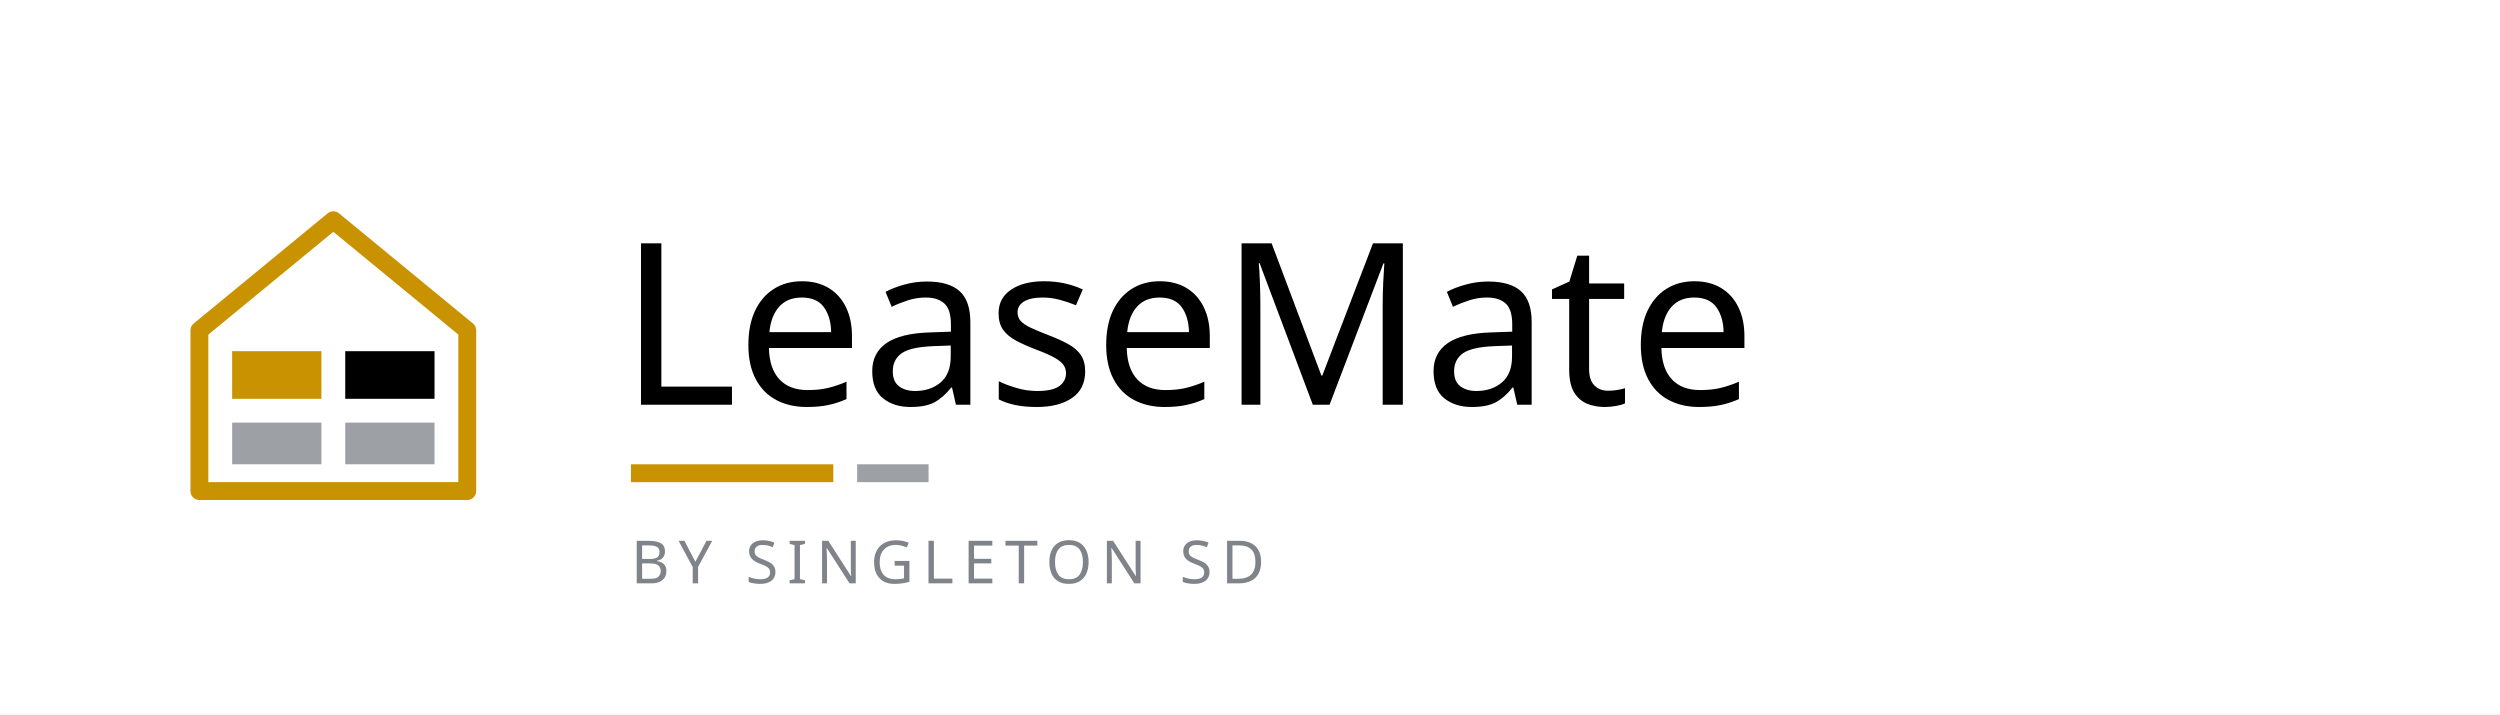
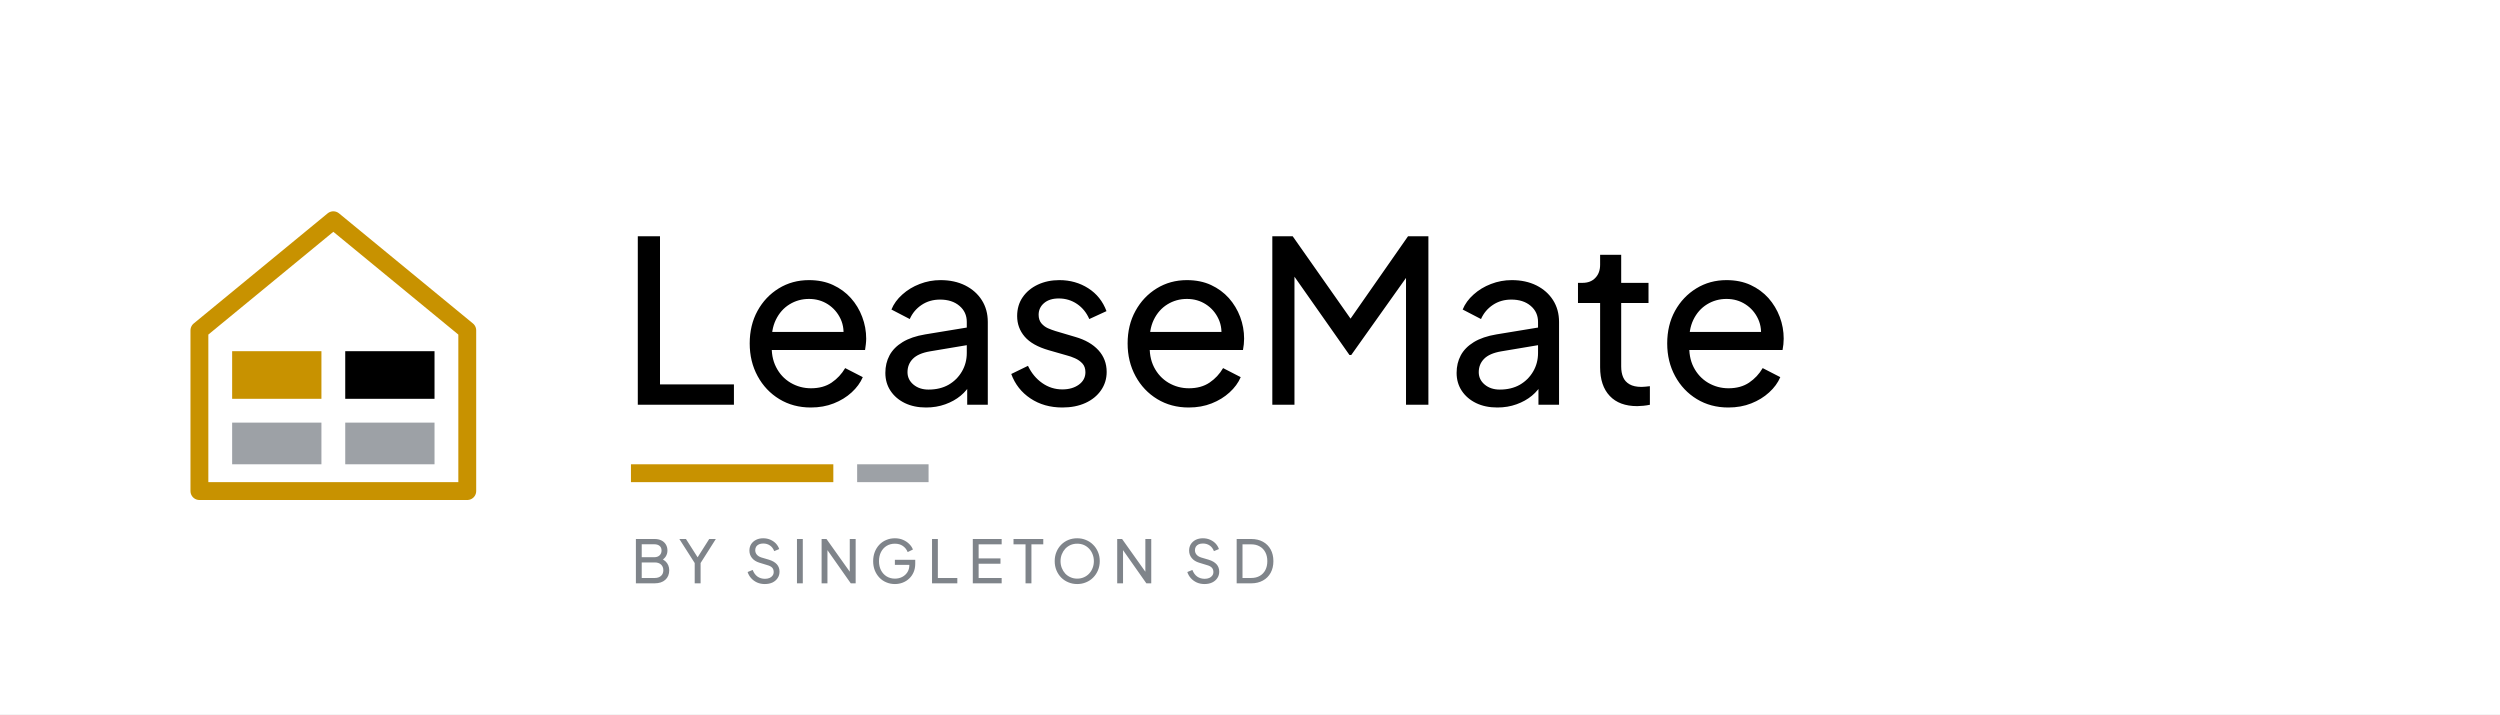
<svg xmlns="http://www.w3.org/2000/svg" viewBox="0 0 420 120" width="420" height="120">
  <rect width="420" height="120" fill="#FFFFFF" />
  <g transform="translate(28,32)">
    <path d="M5.5 23.5 L28 5 L50.5 23.5 V50.5 H5.5 Z" fill="none" stroke="#C89200" stroke-width="3" stroke-linejoin="round" />
    <rect x="11" y="27" width="15" height="8" fill="#C89200" />
    <rect x="30" y="27" width="15" height="8" fill="#000000" />
    <rect x="11" y="39" width="15" height="7" fill="#9DA1A6" />
    <rect x="30" y="39" width="15" height="7" fill="#9DA1A6" />
  </g>
-   <text x="104" y="68" font-family="Plus Jakarta Sans" font-weight="500" font-size="38" letter-spacing="-0.28" fill="#000000">LeaseMate</text>
+   <path d="M123.30 68L107.15 68L107.15 39.69L110.88 39.69L110.88 64.58L123.30 64.58L123.30 68ZM136.21 68.46L136.21 68.46Q133.25 68.46 130.93 67.05Q128.61 65.64 127.28 63.19Q125.95 60.74 125.95 57.70L125.95 57.70Q125.95 54.62 127.26 52.23Q128.57 49.84 130.83 48.45Q133.09 47.06 135.91 47.06L135.91 47.06Q138.19 47.06 139.95 47.88Q141.72 48.70 142.95 50.08Q144.19 51.47 144.85 53.24Q145.52 55.00 145.52 56.90L145.52 56.90Q145.52 57.32 145.46 57.84Q145.41 58.35 145.33 58.80L145.33 58.80L128.53 58.80L128.53 55.76L143.28 55.76L141.61 57.13Q141.95 55.16 141.23 53.60Q140.50 52.04 139.10 51.13Q137.69 50.22 135.91 50.22L135.91 50.22Q134.12 50.22 132.64 51.13Q131.16 52.04 130.34 53.73Q129.52 55.42 129.67 57.74L129.67 57.74Q129.52 59.98 130.38 61.67Q131.23 63.36 132.81 64.30Q134.39 65.23 136.25 65.23L136.25 65.23Q138.30 65.23 139.71 64.28Q141.11 63.33 141.99 61.84L141.99 61.84L144.95 63.36Q144.34 64.77 143.07 65.93Q141.80 67.09 140.07 67.77Q138.34 68.46 136.21 68.46ZM155.58 68.46L155.58 68.46Q153.56 68.46 152.02 67.72Q150.48 66.97 149.61 65.66Q148.74 64.35 148.74 62.64L148.74 62.64Q148.74 61.01 149.44 59.70Q150.14 58.39 151.64 57.47Q153.14 56.56 155.42 56.18L155.42 56.18L163.02 54.93L163.02 57.89L156.22 59.03Q154.25 59.37 153.35 60.29Q152.46 61.20 152.46 62.53L152.46 62.53Q152.46 63.78 153.47 64.62Q154.47 65.45 155.99 65.45L155.99 65.45Q157.93 65.45 159.36 64.64Q160.78 63.82 161.60 62.41Q162.42 61.01 162.42 59.30L162.42 59.30L162.42 54.09Q162.42 52.42 161.18 51.38Q159.95 50.33 157.93 50.33L157.93 50.33Q156.18 50.33 154.84 51.22Q153.49 52.12 152.84 53.60L152.84 53.60L149.76 52.00Q150.33 50.60 151.59 49.48Q152.84 48.35 154.51 47.71Q156.18 47.06 158.01 47.06L158.01 47.06Q160.36 47.06 162.15 47.95Q163.94 48.85 164.94 50.42Q165.95 52.00 165.95 54.09L165.95 54.09L165.95 68L162.49 68L162.49 64.12L163.14 64.35Q162.49 65.57 161.39 66.48Q160.29 67.39 158.81 67.92Q157.32 68.46 155.58 68.46ZM178.48 68.46L178.48 68.46Q175.40 68.46 173.12 66.94Q170.84 65.42 169.89 62.83L169.89 62.83L172.70 61.46Q173.57 63.29 175.09 64.35Q176.61 65.42 178.48 65.42L178.48 65.42Q180.15 65.42 181.25 64.62Q182.35 63.82 182.35 62.53L182.35 62.53Q182.35 61.62 181.84 61.06Q181.33 60.51 180.60 60.19Q179.88 59.87 179.27 59.72L179.27 59.72L176.20 58.84Q173.42 58.04 172.15 56.56Q170.88 55.08 170.88 53.10L170.88 53.10Q170.88 51.28 171.81 49.93Q172.74 48.58 174.35 47.82Q175.97 47.06 177.98 47.06L177.98 47.06Q180.68 47.06 182.83 48.43Q184.97 49.80 185.89 52.27L185.89 52.27L183.00 53.60Q182.31 52.00 180.95 51.07Q179.58 50.14 177.87 50.14L177.87 50.14Q176.31 50.14 175.40 50.92Q174.49 51.70 174.49 52.88L174.49 52.88Q174.49 53.75 174.94 54.30Q175.40 54.85 176.04 55.14Q176.69 55.42 177.30 55.61L177.30 55.61L180.64 56.60Q183.15 57.32 184.54 58.84Q185.92 60.36 185.92 62.49L185.92 62.49Q185.92 64.20 184.97 65.57Q184.02 66.94 182.35 67.70Q180.68 68.46 178.48 68.46ZM199.70 68.46L199.70 68.46Q196.74 68.46 194.42 67.05Q192.10 65.64 190.77 63.19Q189.44 60.74 189.44 57.70L189.44 57.70Q189.44 54.62 190.76 52.23Q192.07 49.84 194.33 48.45Q196.59 47.06 199.40 47.06L199.40 47.06Q201.68 47.06 203.45 47.88Q205.21 48.70 206.45 50.08Q207.68 51.47 208.35 53.24Q209.01 55.00 209.01 56.90L209.01 56.90Q209.01 57.32 208.96 57.84Q208.90 58.35 208.82 58.80L208.82 58.80L192.03 58.80L192.03 55.76L206.77 55.76L205.10 57.13Q205.44 55.16 204.72 53.60Q204.00 52.04 202.59 51.13Q201.19 50.22 199.40 50.22L199.40 50.22Q197.61 50.22 196.13 51.13Q194.65 52.04 193.83 53.73Q193.02 55.42 193.17 57.74L193.17 57.74Q193.02 59.98 193.87 61.67Q194.73 63.36 196.30 64.30Q197.88 65.23 199.74 65.23L199.74 65.23Q201.79 65.23 203.20 64.28Q204.61 63.33 205.48 61.84L205.48 61.84L208.44 63.36Q207.84 64.77 206.56 65.93Q205.29 67.09 203.56 67.77Q201.83 68.46 199.70 68.46ZM217.47 68L213.75 68L213.75 39.69L217.17 39.69L227.77 54.78L226.02 54.78L236.55 39.69L239.97 39.69L239.97 68L236.21 68L236.21 44.40L237.54 44.82L227.01 59.64L226.71 59.64L216.30 44.82L217.47 44.40L217.47 68ZM251.55 68.46L251.55 68.46Q249.53 68.46 247.99 67.72Q246.45 66.97 245.58 65.66Q244.71 64.35 244.71 62.64L244.71 62.64Q244.71 61.01 245.41 59.70Q246.11 58.39 247.61 57.47Q249.11 56.56 251.39 56.18L251.39 56.18L258.99 54.93L258.99 57.89L252.19 59.03Q250.22 59.37 249.32 60.29Q248.43 61.20 248.43 62.53L248.43 62.53Q248.43 63.78 249.44 64.62Q250.44 65.45 251.96 65.45L251.96 65.45Q253.90 65.45 255.33 64.64Q256.75 63.82 257.57 62.41Q258.39 61.01 258.39 59.30L258.39 59.30L258.39 54.09Q258.39 52.42 257.15 51.38Q255.92 50.33 253.90 50.33L253.90 50.33Q252.15 50.33 250.81 51.22Q249.46 52.12 248.81 53.60L248.81 53.60L245.73 52.00Q246.30 50.60 247.56 49.48Q248.81 48.35 250.48 47.71Q252.15 47.06 253.98 47.06L253.98 47.06Q256.33 47.06 258.12 47.95Q259.91 48.85 260.91 50.42Q261.92 52.00 261.92 54.09L261.92 54.09L261.92 68L258.46 68L258.46 64.12L259.11 64.35Q258.46 65.57 257.36 66.48Q256.26 67.39 254.78 67.92Q253.29 68.46 251.55 68.46ZM275.05 68.23L275.05 68.23Q272.05 68.23 270.44 66.52Q268.82 64.81 268.82 61.69L268.82 61.69L268.82 50.90L265.10 50.90L265.10 47.52L265.86 47.52Q267.23 47.52 268.02 46.68Q268.82 45.85 268.82 44.48L268.82 44.48L268.82 42.81L272.36 42.81L272.36 47.52L276.95 47.52L276.95 50.90L272.36 50.90L272.36 61.58Q272.36 62.60 272.68 63.36Q273.00 64.12 273.76 64.56Q274.52 65.00 275.78 65.00L275.78 65.00Q276.04 65.00 276.44 64.96Q276.84 64.92 277.18 64.88L277.18 64.88L277.18 68Q276.69 68.11 276.08 68.17Q275.47 68.23 275.05 68.23ZM290.35 68.46L290.35 68.46Q287.39 68.46 285.07 67.05Q282.75 65.64 281.42 63.19Q280.09 60.74 280.09 57.70L280.09 57.70Q280.09 54.62 281.40 52.23Q282.72 49.84 284.98 48.45Q287.24 47.06 290.05 47.06L290.05 47.06Q292.33 47.06 294.10 47.88Q295.86 48.70 297.10 50.08Q298.33 51.47 299.00 53.24Q299.66 55.00 299.66 56.90L299.66 56.90Q299.66 57.32 299.61 57.84Q299.55 58.35 299.47 58.80L299.47 58.80L282.68 58.80L282.68 55.76L297.42 55.76L295.75 57.13Q296.09 55.16 295.37 53.60Q294.65 52.04 293.24 51.13Q291.84 50.22 290.05 50.22L290.05 50.22Q288.26 50.22 286.78 51.13Q285.30 52.04 284.48 53.73Q283.67 55.42 283.82 57.74L283.82 57.74Q283.67 59.98 284.52 61.67Q285.38 63.36 286.95 64.30Q288.53 65.23 290.39 65.23L290.39 65.23Q292.44 65.23 293.85 64.28Q295.26 63.33 296.13 61.84L296.13 61.84L299.09 63.36Q298.49 64.77 297.21 65.93Q295.94 67.09 294.21 67.77Q292.48 68.46 290.35 68.46Z" fill="#000000" />
  <rect x="106" y="78" width="34" height="3" fill="#C89200" />
  <rect x="144" y="78" width="12" height="3" fill="#9DA1A6" />
-   <text x="106" y="98" font-family="Plus Jakarta Sans" font-weight="500" font-size="10" letter-spacing="1.5" fill="#7F848A">BY SINGLETON SD</text>
+   <path d="M109.97 98L106.83 98L106.83 90.55L109.96 90.55Q110.63 90.55 111.11 90.79Q111.60 91.03 111.86 91.47Q112.13 91.90 112.13 92.50L112.13 92.50Q112.13 93.05 111.84 93.50Q111.56 93.94 111.01 94.19L111.01 94.19L111 93.82Q111.48 94 111.80 94.30Q112.11 94.59 112.27 94.97Q112.43 95.36 112.43 95.79L112.43 95.79Q112.43 96.82 111.77 97.41Q111.11 98 109.97 98L109.97 98ZM107.81 94.49L107.81 97.10L110.01 97.10Q110.66 97.10 111.05 96.75Q111.44 96.40 111.44 95.80L111.44 95.80Q111.44 95.20 111.05 94.84Q110.66 94.49 110.01 94.49L110.01 94.49L107.81 94.49ZM107.81 91.44L107.81 93.61L109.94 93.61Q110.48 93.61 110.81 93.30Q111.14 92.98 111.14 92.49L111.14 92.49Q111.14 91.98 110.81 91.71Q110.48 91.44 109.94 91.44L109.94 91.44L107.81 91.44ZM117.70 98L116.71 98L116.71 94.59L114.13 90.55L115.24 90.55L117.40 93.94L117 93.94L119.15 90.55L120.26 90.55L117.70 94.59L117.70 98ZM128.49 98.12L128.49 98.12Q127.78 98.12 127.19 97.86Q126.60 97.59 126.19 97.13Q125.78 96.67 125.60 96.10L125.60 96.10L126.45 95.75Q126.72 96.47 127.25 96.86Q127.79 97.24 128.51 97.24L128.51 97.24Q128.95 97.24 129.28 97.10Q129.61 96.96 129.79 96.70Q129.98 96.45 129.98 96.11L129.98 96.11Q129.98 95.64 129.72 95.36Q129.45 95.09 128.94 94.95L128.94 94.95L127.57 94.53Q126.76 94.28 126.33 93.74Q125.90 93.20 125.90 92.50L125.90 92.50Q125.90 91.89 126.19 91.42Q126.49 90.96 127.02 90.69Q127.54 90.43 128.21 90.43L128.21 90.43Q128.88 90.43 129.42 90.67Q129.97 90.91 130.35 91.31Q130.73 91.72 130.91 92.24L130.91 92.24L130.07 92.59Q129.83 91.96 129.35 91.64Q128.87 91.31 128.22 91.31L128.22 91.31Q127.82 91.31 127.52 91.44Q127.21 91.58 127.04 91.83Q126.88 92.09 126.88 92.44L126.88 92.44Q126.88 92.85 127.14 93.17Q127.40 93.49 127.93 93.66L127.93 93.66L129.18 94.03Q130.06 94.30 130.51 94.80Q130.96 95.30 130.96 96.04L130.96 96.04Q130.96 96.65 130.64 97.12Q130.33 97.59 129.78 97.86Q129.22 98.12 128.49 98.12ZM134.87 98L133.89 98L133.89 90.55L134.87 90.55L134.87 98ZM139.01 98L138.03 98L138.03 90.55L138.85 90.55L143.13 96.57L142.76 96.61L142.76 90.55L143.75 90.55L143.75 98L142.93 98L138.67 91.94L139.01 91.90L139.01 98ZM150.35 98.12L150.35 98.12Q149.56 98.12 148.89 97.83Q148.22 97.55 147.73 97.03Q147.24 96.51 146.96 95.81Q146.69 95.11 146.69 94.28L146.69 94.28Q146.69 93.44 146.96 92.74Q147.23 92.04 147.72 91.52Q148.21 91 148.88 90.72Q149.55 90.43 150.34 90.43L150.34 90.43Q151.11 90.43 151.72 90.70Q152.34 90.97 152.76 91.40Q153.19 91.83 153.37 92.32L153.37 92.32L152.49 92.75Q152.23 92.10 151.68 91.72Q151.13 91.34 150.34 91.34L150.34 91.34Q149.56 91.34 148.95 91.71Q148.35 92.08 148.01 92.74Q147.67 93.40 147.67 94.28L147.67 94.28Q147.67 95.15 148.01 95.81Q148.36 96.47 148.96 96.84Q149.57 97.21 150.35 97.21L150.35 97.21Q151.03 97.21 151.58 96.92Q152.13 96.63 152.45 96.12Q152.77 95.61 152.77 94.94L152.77 94.94L152.77 94.48L153.22 94.90L150.34 94.90L150.34 94.05L153.76 94.05L153.76 94.71Q153.76 95.49 153.49 96.12Q153.22 96.75 152.75 97.19Q152.28 97.64 151.66 97.88Q151.04 98.12 150.35 98.12ZM160.83 98L156.58 98L156.58 90.55L157.56 90.55L157.56 97.10L160.83 97.10L160.83 98ZM168.28 98L163.43 98L163.43 90.55L168.28 90.55L168.28 91.45L164.41 91.45L164.41 93.81L168.08 93.81L168.08 94.71L164.41 94.71L164.41 97.10L168.28 97.10L168.28 98ZM173.28 98L172.29 98L172.29 91.45L170.27 91.45L170.27 90.55L175.27 90.55L175.27 91.45L173.28 91.45L173.28 98ZM180.97 98.12L180.97 98.12Q180.18 98.12 179.49 97.83Q178.80 97.55 178.28 97.03Q177.77 96.51 177.48 95.81Q177.19 95.10 177.19 94.27L177.19 94.27Q177.19 93.43 177.48 92.73Q177.77 92.03 178.28 91.51Q178.80 90.99 179.48 90.71Q180.17 90.43 180.97 90.43L180.97 90.43Q181.77 90.43 182.45 90.72Q183.14 91 183.65 91.52Q184.17 92.03 184.46 92.73Q184.76 93.43 184.76 94.27L184.76 94.27Q184.76 95.10 184.46 95.81Q184.17 96.51 183.65 97.03Q183.14 97.55 182.45 97.83Q181.77 98.12 180.97 98.12ZM180.97 97.21L180.97 97.21Q181.59 97.21 182.10 96.98Q182.61 96.76 182.98 96.36Q183.36 95.95 183.56 95.42Q183.77 94.88 183.77 94.27L183.77 94.27Q183.77 93.66 183.56 93.13Q183.36 92.60 182.98 92.19Q182.61 91.79 182.10 91.56Q181.59 91.34 180.97 91.34L180.97 91.34Q180.36 91.34 179.85 91.56Q179.34 91.79 178.96 92.19Q178.59 92.60 178.38 93.13Q178.17 93.66 178.17 94.27L178.17 94.27Q178.17 94.88 178.38 95.42Q178.59 95.95 178.96 96.36Q179.34 96.76 179.85 96.98Q180.36 97.21 180.97 97.21ZM188.67 98L187.69 98L187.69 90.55L188.51 90.55L192.79 96.57L192.42 96.61L192.42 90.55L193.41 90.55L193.41 98L192.59 98L188.33 91.94L188.67 91.90L188.67 98ZM202.36 98.12L202.36 98.12Q201.65 98.12 201.06 97.86Q200.47 97.59 200.06 97.13Q199.65 96.67 199.47 96.10L199.47 96.10L200.32 95.75Q200.59 96.47 201.12 96.86Q201.66 97.24 202.38 97.24L202.38 97.24Q202.82 97.24 203.15 97.10Q203.48 96.96 203.66 96.70Q203.85 96.45 203.85 96.11L203.85 96.11Q203.85 95.64 203.58 95.36Q203.32 95.09 202.81 94.95L202.81 94.95L201.44 94.53Q200.63 94.28 200.20 93.74Q199.77 93.20 199.77 92.50L199.77 92.50Q199.77 91.89 200.06 91.42Q200.36 90.96 200.88 90.69Q201.41 90.43 202.08 90.43L202.08 90.43Q202.75 90.43 203.29 90.67Q203.84 90.91 204.22 91.31Q204.60 91.72 204.78 92.24L204.78 92.24L203.94 92.59Q203.70 91.96 203.22 91.64Q202.74 91.31 202.09 91.31L202.09 91.31Q201.69 91.31 201.38 91.44Q201.08 91.58 200.91 91.83Q200.75 92.09 200.75 92.44L200.75 92.44Q200.75 92.85 201.01 93.17Q201.27 93.49 201.80 93.66L201.80 93.66L203.05 94.03Q203.93 94.30 204.38 94.80Q204.83 95.30 204.83 96.04L204.83 96.04Q204.83 96.65 204.51 97.12Q204.20 97.59 203.64 97.86Q203.09 98.12 202.36 98.12ZM210.20 98L207.76 98L207.76 90.55L210.20 90.55Q211.33 90.55 212.17 91.01Q213.01 91.47 213.47 92.31Q213.93 93.14 213.93 94.27L213.93 94.27Q213.93 95.39 213.47 96.23Q213.01 97.07 212.17 97.53Q211.33 98 210.20 98L210.20 98ZM208.74 91.45L208.74 97.10L210.21 97.10Q211.04 97.10 211.64 96.75Q212.25 96.40 212.58 95.77Q212.91 95.13 212.91 94.27L212.91 94.27Q212.91 93.40 212.57 92.77Q212.24 92.14 211.63 91.80Q211.03 91.45 210.21 91.45L210.21 91.45L208.74 91.45Z" fill="#7F848A" />
</svg>
